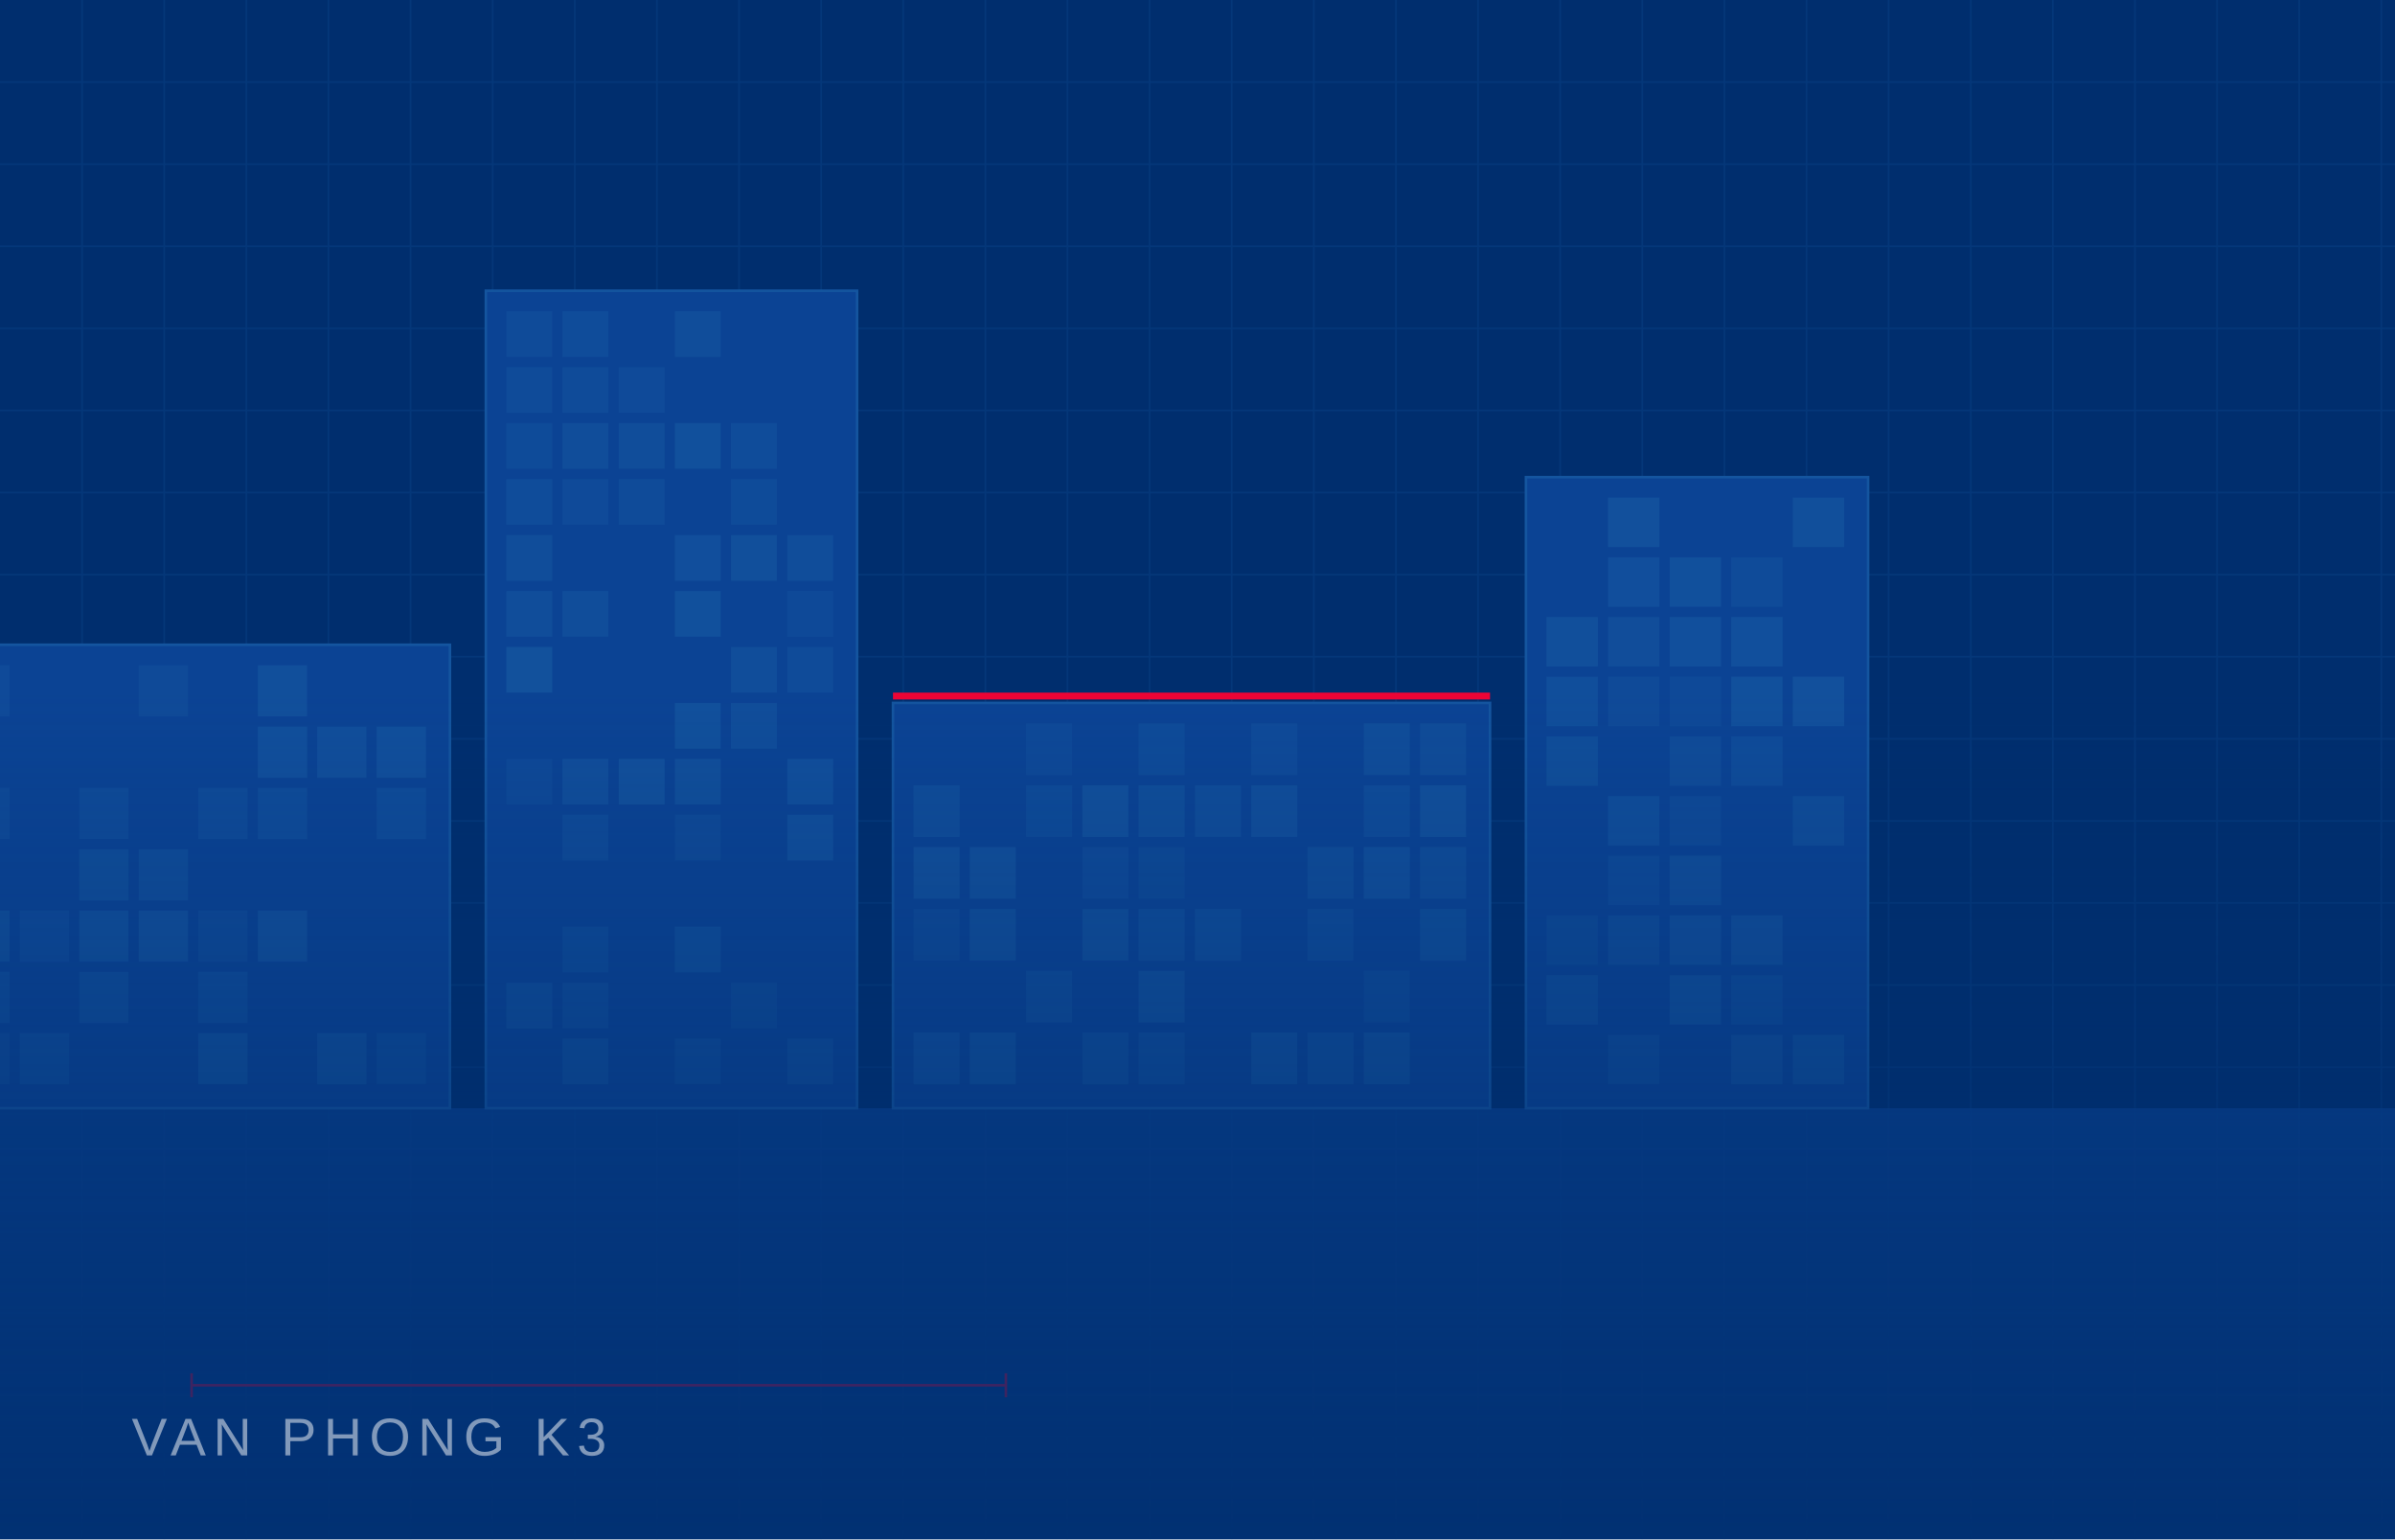
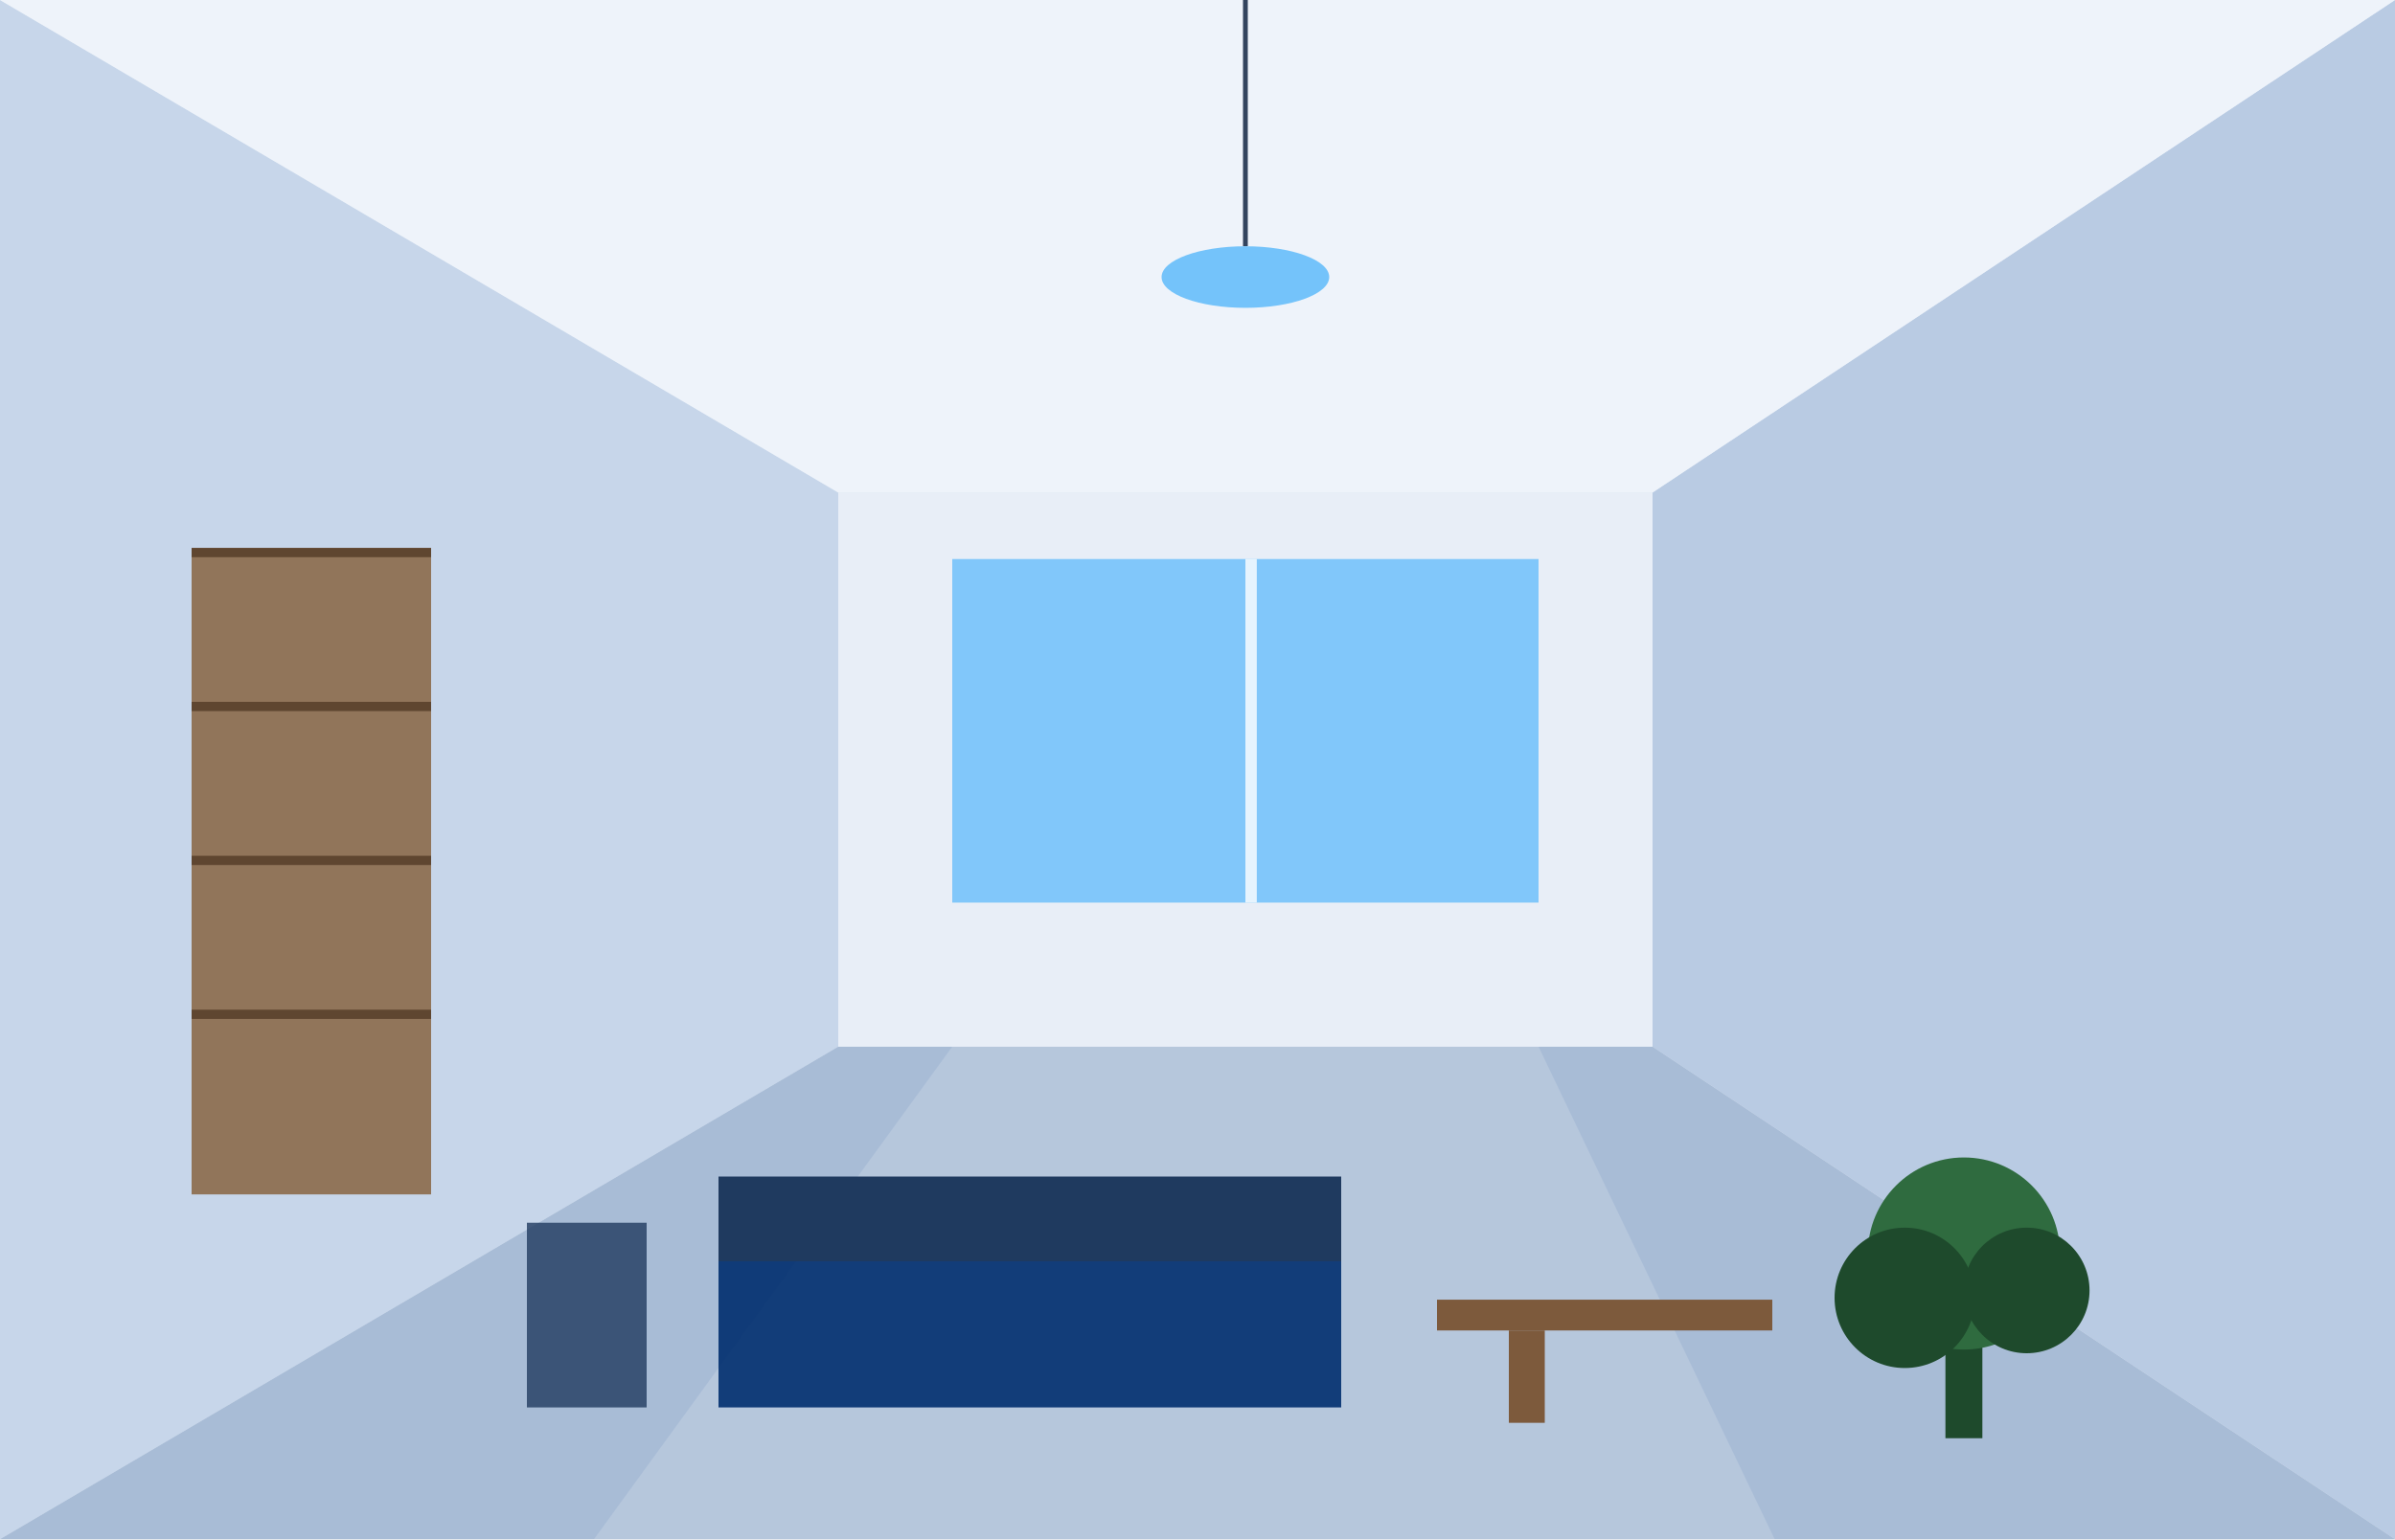
<svg xmlns="http://www.w3.org/2000/svg" viewBox="0 0 1400 900" width="1400" height="900" role="img" aria-label="Ảnh minh họa công trình">
-   <rect width="1400" height="900" fill="#002e6e" />
-   <g stroke="#14559f" stroke-width="1" opacity="0.22">
-     <line x1="48" y1="0" x2="48" y2="900" />
-     <line x1="96" y1="0" x2="96" y2="900" />
-     <line x1="144" y1="0" x2="144" y2="900" />
-     <line x1="192" y1="0" x2="192" y2="900" />
-     <line x1="240" y1="0" x2="240" y2="900" />
-     <line x1="288" y1="0" x2="288" y2="900" />
-     <line x1="336" y1="0" x2="336" y2="900" />
-     <line x1="384" y1="0" x2="384" y2="900" />
-     <line x1="432" y1="0" x2="432" y2="900" />
-     <line x1="480" y1="0" x2="480" y2="900" />
-     <line x1="528" y1="0" x2="528" y2="900" />
-     <line x1="576" y1="0" x2="576" y2="900" />
-     <line x1="624" y1="0" x2="624" y2="900" />
-     <line x1="672" y1="0" x2="672" y2="900" />
-     <line x1="720" y1="0" x2="720" y2="900" />
-     <line x1="768" y1="0" x2="768" y2="900" />
-     <line x1="816" y1="0" x2="816" y2="900" />
-     <line x1="864" y1="0" x2="864" y2="900" />
-     <line x1="912" y1="0" x2="912" y2="900" />
-     <line x1="960" y1="0" x2="960" y2="900" />
-     <line x1="1008" y1="0" x2="1008" y2="900" />
-     <line x1="1056" y1="0" x2="1056" y2="900" />
-     <line x1="1104" y1="0" x2="1104" y2="900" />
-     <line x1="1152" y1="0" x2="1152" y2="900" />
-     <line x1="1200" y1="0" x2="1200" y2="900" />
-     <line x1="1248" y1="0" x2="1248" y2="900" />
-     <line x1="1296" y1="0" x2="1296" y2="900" />
-     <line x1="1344" y1="0" x2="1344" y2="900" />
-     <line x1="1392" y1="0" x2="1392" y2="900" />
-     <line x1="0" y1="48" x2="1400" y2="48" />
-     <line x1="0" y1="96" x2="1400" y2="96" />
-     <line x1="0" y1="144" x2="1400" y2="144" />
-     <line x1="0" y1="192" x2="1400" y2="192" />
-     <line x1="0" y1="240" x2="1400" y2="240" />
-     <line x1="0" y1="288" x2="1400" y2="288" />
-     <line x1="0" y1="336" x2="1400" y2="336" />
-     <line x1="0" y1="384" x2="1400" y2="384" />
-     <line x1="0" y1="432" x2="1400" y2="432" />
-     <line x1="0" y1="480" x2="1400" y2="480" />
-     <line x1="0" y1="528" x2="1400" y2="528" />
-     <line x1="0" y1="576" x2="1400" y2="576" />
-     <line x1="0" y1="624" x2="1400" y2="624" />
-     <line x1="0" y1="672" x2="1400" y2="672" />
-     <line x1="0" y1="720" x2="1400" y2="720" />
-     <line x1="0" y1="768" x2="1400" y2="768" />
-     <line x1="0" y1="816" x2="1400" y2="816" />
-     <line x1="0" y1="864" x2="1400" y2="864" />
-   </g>
-   <rect x="0" y="648" width="1400" height="252" fill="#0b4394" opacity="0.75" />
-   <rect x="-70" y="377" width="333" height="271" fill="#0b4394" stroke="#14559f" stroke-width="1.5" />
-   <rect x="-58.0" y="389.0" width="28.8" height="29.9" fill="#14559f" opacity="0.73" />
-   <rect x="-58.0" y="424.9" width="28.8" height="29.9" fill="#14559f" opacity="0.44" />
-   <rect x="-58.0" y="496.6" width="28.8" height="29.9" fill="#14559f" opacity="0.50" />
-   <rect x="-58.0" y="532.4" width="28.8" height="29.9" fill="#14559f" opacity="0.71" />
-   <rect x="-58.0" y="568.3" width="28.8" height="29.9" fill="#14559f" opacity="0.52" />
-   <rect x="-23.2" y="389.0" width="28.8" height="29.9" fill="#14559f" opacity="0.39" />
-   <rect x="-23.2" y="460.7" width="28.8" height="29.9" fill="#14559f" opacity="0.38" />
-   <rect x="-23.2" y="532.4" width="28.8" height="29.9" fill="#14559f" opacity="0.66" />
-   <rect x="-23.2" y="568.3" width="28.8" height="29.9" fill="#14559f" opacity="0.50" />
-   <rect x="-23.2" y="604.1" width="28.8" height="29.9" fill="#14559f" opacity="0.38" />
-   <rect x="11.6" y="532.4" width="28.8" height="29.9" fill="#14559f" opacity="0.40" />
-   <rect x="11.6" y="604.1" width="28.8" height="29.9" fill="#14559f" opacity="0.52" />
-   <rect x="46.3" y="460.7" width="28.8" height="29.9" fill="#14559f" opacity="0.41" />
-   <rect x="46.3" y="496.6" width="28.8" height="29.9" fill="#14559f" opacity="0.61" />
-   <rect x="46.3" y="532.4" width="28.8" height="29.9" fill="#14559f" opacity="0.69" />
-   <rect x="46.3" y="568.3" width="28.8" height="29.9" fill="#14559f" opacity="0.55" />
-   <rect x="81.1" y="389.0" width="28.8" height="29.9" fill="#14559f" opacity="0.38" />
-   <rect x="81.1" y="496.6" width="28.8" height="29.9" fill="#14559f" opacity="0.55" />
-   <rect x="81.1" y="532.4" width="28.8" height="29.9" fill="#14559f" opacity="0.74" />
-   <rect x="115.9" y="460.7" width="28.8" height="29.9" fill="#14559f" opacity="0.47" />
-   <rect x="115.9" y="532.4" width="28.8" height="29.9" fill="#14559f" opacity="0.38" />
-   <rect x="115.9" y="568.3" width="28.8" height="29.9" fill="#14559f" opacity="0.50" />
-   <rect x="115.9" y="604.1" width="28.8" height="29.9" fill="#14559f" opacity="0.70" />
-   <rect x="150.7" y="389.0" width="28.8" height="29.9" fill="#14559f" opacity="0.66" />
-   <rect x="150.7" y="424.9" width="28.8" height="29.9" fill="#14559f" opacity="0.71" />
-   <rect x="150.7" y="460.7" width="28.8" height="29.9" fill="#14559f" opacity="0.51" />
-   <rect x="150.7" y="532.4" width="28.8" height="29.9" fill="#14559f" opacity="0.74" />
-   <rect x="185.4" y="424.9" width="28.8" height="29.9" fill="#14559f" opacity="0.64" />
-   <rect x="185.4" y="604.1" width="28.8" height="29.9" fill="#14559f" opacity="0.66" />
-   <rect x="220.2" y="424.9" width="28.8" height="29.9" fill="#14559f" opacity="0.67" />
-   <rect x="220.2" y="460.7" width="28.8" height="29.9" fill="#14559f" opacity="0.50" />
-   <rect x="220.2" y="604.1" width="28.8" height="29.9" fill="#14559f" opacity="0.42" />
-   <rect x="284" y="170" width="217" height="478" fill="#0b4394" stroke="#14559f" stroke-width="1.5" />
-   <rect x="296.0" y="182.0" width="26.8" height="26.7" fill="#14559f" opacity="0.44" />
-   <rect x="296.0" y="214.7" width="26.8" height="26.7" fill="#14559f" opacity="0.44" />
-   <rect x="296.0" y="247.4" width="26.8" height="26.7" fill="#14559f" opacity="0.42" />
-   <rect x="296.0" y="280.1" width="26.8" height="26.7" fill="#14559f" opacity="0.50" />
-   <rect x="296.0" y="312.9" width="26.8" height="26.7" fill="#14559f" opacity="0.56" />
-   <rect x="296.0" y="345.6" width="26.8" height="26.7" fill="#14559f" opacity="0.59" />
-   <rect x="296.0" y="378.3" width="26.8" height="26.7" fill="#14559f" opacity="0.75" />
-   <rect x="296.0" y="443.7" width="26.8" height="26.7" fill="#14559f" opacity="0.37" />
-   <rect x="296.0" y="574.6" width="26.8" height="26.7" fill="#14559f" opacity="0.59" />
-   <rect x="328.8" y="182.0" width="26.8" height="26.7" fill="#14559f" opacity="0.50" />
-   <rect x="328.8" y="214.7" width="26.8" height="26.7" fill="#14559f" opacity="0.45" />
-   <rect x="328.8" y="247.4" width="26.8" height="26.7" fill="#14559f" opacity="0.54" />
-   <rect x="328.8" y="280.1" width="26.8" height="26.7" fill="#14559f" opacity="0.40" />
-   <rect x="328.8" y="345.6" width="26.8" height="26.7" fill="#14559f" opacity="0.53" />
-   <rect x="328.8" y="443.7" width="26.8" height="26.7" fill="#14559f" opacity="0.64" />
-   <rect x="328.8" y="476.4" width="26.8" height="26.7" fill="#14559f" opacity="0.46" />
-   <rect x="328.8" y="541.9" width="26.8" height="26.7" fill="#14559f" opacity="0.42" />
-   <rect x="328.8" y="574.6" width="26.8" height="26.7" fill="#14559f" opacity="0.47" />
-   <rect x="328.8" y="607.3" width="26.8" height="26.7" fill="#14559f" opacity="0.59" />
-   <rect x="361.7" y="214.7" width="26.8" height="26.7" fill="#14559f" opacity="0.40" />
-   <rect x="361.7" y="247.4" width="26.8" height="26.7" fill="#14559f" opacity="0.56" />
-   <rect x="361.7" y="280.1" width="26.8" height="26.7" fill="#14559f" opacity="0.45" />
-   <rect x="361.7" y="443.7" width="26.8" height="26.7" fill="#14559f" opacity="0.73" />
-   <rect x="394.5" y="182.0" width="26.8" height="26.7" fill="#14559f" opacity="0.55" />
-   <rect x="394.5" y="247.4" width="26.8" height="26.7" fill="#14559f" opacity="0.70" />
-   <rect x="394.5" y="312.9" width="26.8" height="26.7" fill="#14559f" opacity="0.65" />
-   <rect x="394.5" y="345.6" width="26.8" height="26.7" fill="#14559f" opacity="0.70" />
-   <rect x="394.5" y="411.0" width="26.8" height="26.7" fill="#14559f" opacity="0.72" />
-   <rect x="394.5" y="443.7" width="26.8" height="26.7" fill="#14559f" opacity="0.66" />
-   <rect x="394.5" y="476.4" width="26.8" height="26.7" fill="#14559f" opacity="0.38" />
-   <rect x="394.5" y="541.9" width="26.8" height="26.7" fill="#14559f" opacity="0.62" />
-   <rect x="394.5" y="607.3" width="26.8" height="26.7" fill="#14559f" opacity="0.45" />
-   <rect x="427.3" y="247.4" width="26.8" height="26.7" fill="#14559f" opacity="0.51" />
-   <rect x="427.3" y="280.1" width="26.8" height="26.7" fill="#14559f" opacity="0.42" />
-   <rect x="427.3" y="312.9" width="26.8" height="26.7" fill="#14559f" opacity="0.66" />
-   <rect x="427.3" y="378.3" width="26.8" height="26.7" fill="#14559f" opacity="0.56" />
-   <rect x="427.3" y="411.0" width="26.8" height="26.7" fill="#14559f" opacity="0.57" />
-   <rect x="427.3" y="574.6" width="26.8" height="26.7" fill="#14559f" opacity="0.35" />
-   <rect x="460.2" y="312.9" width="26.8" height="26.7" fill="#14559f" opacity="0.53" />
-   <rect x="460.2" y="345.6" width="26.8" height="26.7" fill="#14559f" opacity="0.37" />
-   <rect x="460.2" y="378.3" width="26.8" height="26.7" fill="#14559f" opacity="0.46" />
-   <rect x="460.2" y="443.7" width="26.8" height="26.7" fill="#14559f" opacity="0.67" />
-   <rect x="460.2" y="476.4" width="26.8" height="26.7" fill="#14559f" opacity="0.71" />
-   <rect x="460.2" y="607.3" width="26.8" height="26.7" fill="#14559f" opacity="0.48" />
-   <rect x="522" y="411" width="349" height="237" fill="#0b4394" stroke="#14559f" stroke-width="1.5" />
-   <rect x="534.0" y="459.2" width="26.9" height="30.2" fill="#14559f" opacity="0.59" />
-   <rect x="534.0" y="495.3" width="26.9" height="30.2" fill="#14559f" opacity="0.74" />
-   <rect x="534.0" y="531.5" width="26.9" height="30.2" fill="#14559f" opacity="0.38" />
-   <rect x="534.0" y="603.8" width="26.9" height="30.2" fill="#14559f" opacity="0.65" />
-   <rect x="566.9" y="495.3" width="26.9" height="30.2" fill="#14559f" opacity="0.74" />
-   <rect x="566.9" y="531.5" width="26.9" height="30.2" fill="#14559f" opacity="0.68" />
-   <rect x="566.9" y="603.8" width="26.9" height="30.2" fill="#14559f" opacity="0.72" />
-   <rect x="599.8" y="423.0" width="26.9" height="30.2" fill="#14559f" opacity="0.37" />
-   <rect x="599.8" y="459.2" width="26.9" height="30.2" fill="#14559f" opacity="0.42" />
-   <rect x="599.8" y="567.7" width="26.9" height="30.2" fill="#14559f" opacity="0.48" />
-   <rect x="632.7" y="459.2" width="26.9" height="30.2" fill="#14559f" opacity="0.73" />
-   <rect x="632.7" y="495.3" width="26.9" height="30.2" fill="#14559f" opacity="0.39" />
-   <rect x="632.7" y="531.5" width="26.9" height="30.2" fill="#14559f" opacity="0.63" />
-   <rect x="632.7" y="603.8" width="26.9" height="30.2" fill="#14559f" opacity="0.55" />
-   <rect x="665.6" y="423.0" width="26.9" height="30.2" fill="#14559f" opacity="0.42" />
-   <rect x="665.6" y="459.2" width="26.9" height="30.2" fill="#14559f" opacity="0.61" />
-   <rect x="665.6" y="495.3" width="26.9" height="30.2" fill="#14559f" opacity="0.35" />
-   <rect x="665.6" y="531.5" width="26.9" height="30.2" fill="#14559f" opacity="0.56" />
-   <rect x="665.6" y="567.7" width="26.9" height="30.2" fill="#14559f" opacity="0.63" />
-   <rect x="665.6" y="603.8" width="26.9" height="30.2" fill="#14559f" opacity="0.51" />
-   <rect x="698.5" y="459.2" width="26.9" height="30.2" fill="#14559f" opacity="0.54" />
-   <rect x="698.5" y="531.5" width="26.9" height="30.2" fill="#14559f" opacity="0.59" />
-   <rect x="731.4" y="423.0" width="26.9" height="30.2" fill="#14559f" opacity="0.40" />
-   <rect x="731.4" y="459.2" width="26.9" height="30.2" fill="#14559f" opacity="0.64" />
-   <rect x="731.4" y="603.8" width="26.9" height="30.2" fill="#14559f" opacity="0.67" />
-   <rect x="764.3" y="495.3" width="26.9" height="30.2" fill="#14559f" opacity="0.59" />
-   <rect x="764.3" y="531.5" width="26.9" height="30.2" fill="#14559f" opacity="0.43" />
-   <rect x="764.3" y="603.8" width="26.9" height="30.2" fill="#14559f" opacity="0.56" />
-   <rect x="797.2" y="423.0" width="26.9" height="30.2" fill="#14559f" opacity="0.54" />
-   <rect x="797.2" y="459.2" width="26.9" height="30.2" fill="#14559f" opacity="0.51" />
-   <rect x="797.2" y="495.3" width="26.9" height="30.2" fill="#14559f" opacity="0.71" />
-   <rect x="797.2" y="567.7" width="26.9" height="30.2" fill="#14559f" opacity="0.36" />
-   <rect x="797.2" y="603.8" width="26.9" height="30.2" fill="#14559f" opacity="0.68" />
-   <rect x="830.1" y="423.0" width="26.9" height="30.2" fill="#14559f" opacity="0.49" />
-   <rect x="830.1" y="459.2" width="26.9" height="30.2" fill="#14559f" opacity="0.74" />
-   <rect x="830.1" y="495.3" width="26.9" height="30.2" fill="#14559f" opacity="0.59" />
-   <rect x="830.1" y="531.5" width="26.9" height="30.2" fill="#14559f" opacity="0.60" />
-   <rect x="522" y="405" width="349" height="4" fill="#ed0435" />
-   <rect x="892" y="279" width="200" height="369" fill="#0b4394" stroke="#14559f" stroke-width="1.5" />
-   <rect x="904.0" y="360.8" width="30.0" height="28.9" fill="#14559f" opacity="0.68" />
-   <rect x="904.0" y="395.7" width="30.0" height="28.9" fill="#14559f" opacity="0.62" />
-   <rect x="904.0" y="430.6" width="30.0" height="28.9" fill="#14559f" opacity="0.60" />
-   <rect x="904.0" y="535.3" width="30.0" height="28.9" fill="#14559f" opacity="0.35" />
-   <rect x="904.0" y="570.2" width="30.0" height="28.9" fill="#14559f" opacity="0.59" />
-   <rect x="940.0" y="291.0" width="30.0" height="28.9" fill="#14559f" opacity="0.73" />
-   <rect x="940.0" y="325.9" width="30.0" height="28.9" fill="#14559f" opacity="0.65" />
-   <rect x="940.0" y="360.8" width="30.0" height="28.9" fill="#14559f" opacity="0.58" />
-   <rect x="940.0" y="395.7" width="30.0" height="28.9" fill="#14559f" opacity="0.38" />
-   <rect x="940.0" y="465.5" width="30.0" height="28.9" fill="#14559f" opacity="0.62" />
-   <rect x="940.0" y="500.4" width="30.0" height="28.9" fill="#14559f" opacity="0.39" />
-   <rect x="940.0" y="535.3" width="30.0" height="28.9" fill="#14559f" opacity="0.48" />
-   <rect x="940.0" y="605.1" width="30.0" height="28.9" fill="#14559f" opacity="0.44" />
-   <rect x="976.0" y="325.9" width="30.0" height="28.9" fill="#14559f" opacity="0.70" />
-   <rect x="976.0" y="360.8" width="30.0" height="28.9" fill="#14559f" opacity="0.67" />
-   <rect x="976.0" y="395.7" width="30.0" height="28.9" fill="#14559f" opacity="0.37" />
-   <rect x="976.0" y="430.6" width="30.0" height="28.9" fill="#14559f" opacity="0.49" />
-   <rect x="976.0" y="465.5" width="30.0" height="28.9" fill="#14559f" opacity="0.38" />
-   <rect x="976.0" y="500.4" width="30.0" height="28.9" fill="#14559f" opacity="0.64" />
-   <rect x="976.0" y="535.3" width="30.0" height="28.9" fill="#14559f" opacity="0.64" />
-   <rect x="976.0" y="570.2" width="30.0" height="28.9" fill="#14559f" opacity="0.66" />
-   <rect x="1012.0" y="325.9" width="30.0" height="28.9" fill="#14559f" opacity="0.45" />
-   <rect x="1012.0" y="360.8" width="30.0" height="28.9" fill="#14559f" opacity="0.71" />
-   <rect x="1012.0" y="395.7" width="30.0" height="28.9" fill="#14559f" opacity="0.72" />
-   <rect x="1012.0" y="430.6" width="30.0" height="28.9" fill="#14559f" opacity="0.50" />
-   <rect x="1012.0" y="535.3" width="30.0" height="28.9" fill="#14559f" opacity="0.64" />
-   <rect x="1012.0" y="570.2" width="30.0" height="28.9" fill="#14559f" opacity="0.42" />
-   <rect x="1012.0" y="605.1" width="30.0" height="28.9" fill="#14559f" opacity="0.58" />
-   <rect x="1048.0" y="291.0" width="30.0" height="28.9" fill="#14559f" opacity="0.68" />
-   <rect x="1048.0" y="395.7" width="30.0" height="28.9" fill="#14559f" opacity="0.73" />
-   <rect x="1048.0" y="465.5" width="30.0" height="28.9" fill="#14559f" opacity="0.57" />
-   <rect x="1048.0" y="605.1" width="30.0" height="28.9" fill="#14559f" opacity="0.60" />
-   <g stroke="#ed0435" stroke-width="1.5" opacity="0.85">
-     <line x1="112" y1="810" x2="588" y2="810" />
-     <line x1="112" y1="803" x2="112" y2="817" />
-     <line x1="588" y1="803" x2="588" y2="817" />
-   </g>
-   <linearGradient id="g" x1="0" y1="1" x2="0" y2="0">
-     <stop offset="0" stop-color="#002e6e" stop-opacity="0.85" />
-     <stop offset="0.55" stop-color="#002e6e" stop-opacity="0" />
-   </linearGradient>
-   <rect width="1400" height="900" fill="url(#g)" />
-   <text x="77" y="851" fill="#ffffff" opacity="0.5" font-family="Segoe UI, Arial, sans-serif" font-size="31" letter-spacing="4.3">VAN PHONG K3</text>
+   <rect x="0" y="0" width="1400" height="900" fill="#dfe8f4" />
+   <polygon points="0,0 490,288 490,612 0,900" fill="#c7d6ea" />
+   <polygon points="1400,0 966,288 966,612 1400,900" fill="#b9cbe3" />
+   <polygon points="0,0 1400,0 966,288 490,288" fill="#eef3fa" />
+   <polygon points="0,900 1400,900 966,612 490,612" fill="#a8bcd6" />
+   <rect x="490" y="288" width="476" height="324" fill="#e8eef7" />
+   <rect x="556.64" y="326.88" width="342.72" height="200.88" fill="#6ec1fa" opacity="0.85" />
+   <rect x="728" y="326.88" width="6.66" height="200.88" fill="#ffffff" opacity="0.8" />
+   <polygon points="556.64,612 899.36,612 1037.4,900 347.2,900" fill="#ffffff" opacity="0.16" />
+   <rect x="420" y="732.96" width="364" height="90" fill="#002e6e" opacity="0.9" />
+   <rect x="420" y="687.96" width="364" height="49.5" fill="#1f3a5f" />
+   <rect x="840" y="759.96" width="196" height="18" fill="#7d5a3c" />
+   <rect x="882" y="777.96" width="21" height="54" fill="#7d5a3c" />
+   <rect x="112" y="320.4" width="140" height="378" fill="#8b6a4a" opacity="0.9" />
+   <rect x="112" y="320.4" width="140" height="5.4" fill="#5f4630" />
+   <rect x="112" y="410.4" width="140" height="5.4" fill="#5f4630" />
+   <rect x="112" y="500.4" width="140" height="5.4" fill="#5f4630" />
+   <rect x="112" y="590.4" width="140" height="5.4" fill="#5f4630" />
+   <rect x="726.6" y="0" width="2.8" height="144" fill="#33445e" />
+   <ellipse cx="728" cy="162" rx="49" ry="18" fill="#6ec1fa" opacity="0.95" />
+   <rect x="1137.2" y="771.84" width="21.6" height="69.12" fill="#1e4a2c" />
+   <circle cx="1148" cy="732.96" r="56.16" fill="#2f6b3f" />
+   <circle cx="1113.44" cy="758.88" r="41.04" fill="#1e4a2c" />
+   <circle cx="1184.72" cy="754.56" r="36.72" fill="#1e4a2c" />
+   <rect x="308" y="714.96" width="70" height="108" fill="#1f3a5f" opacity="0.8" />
</svg>
